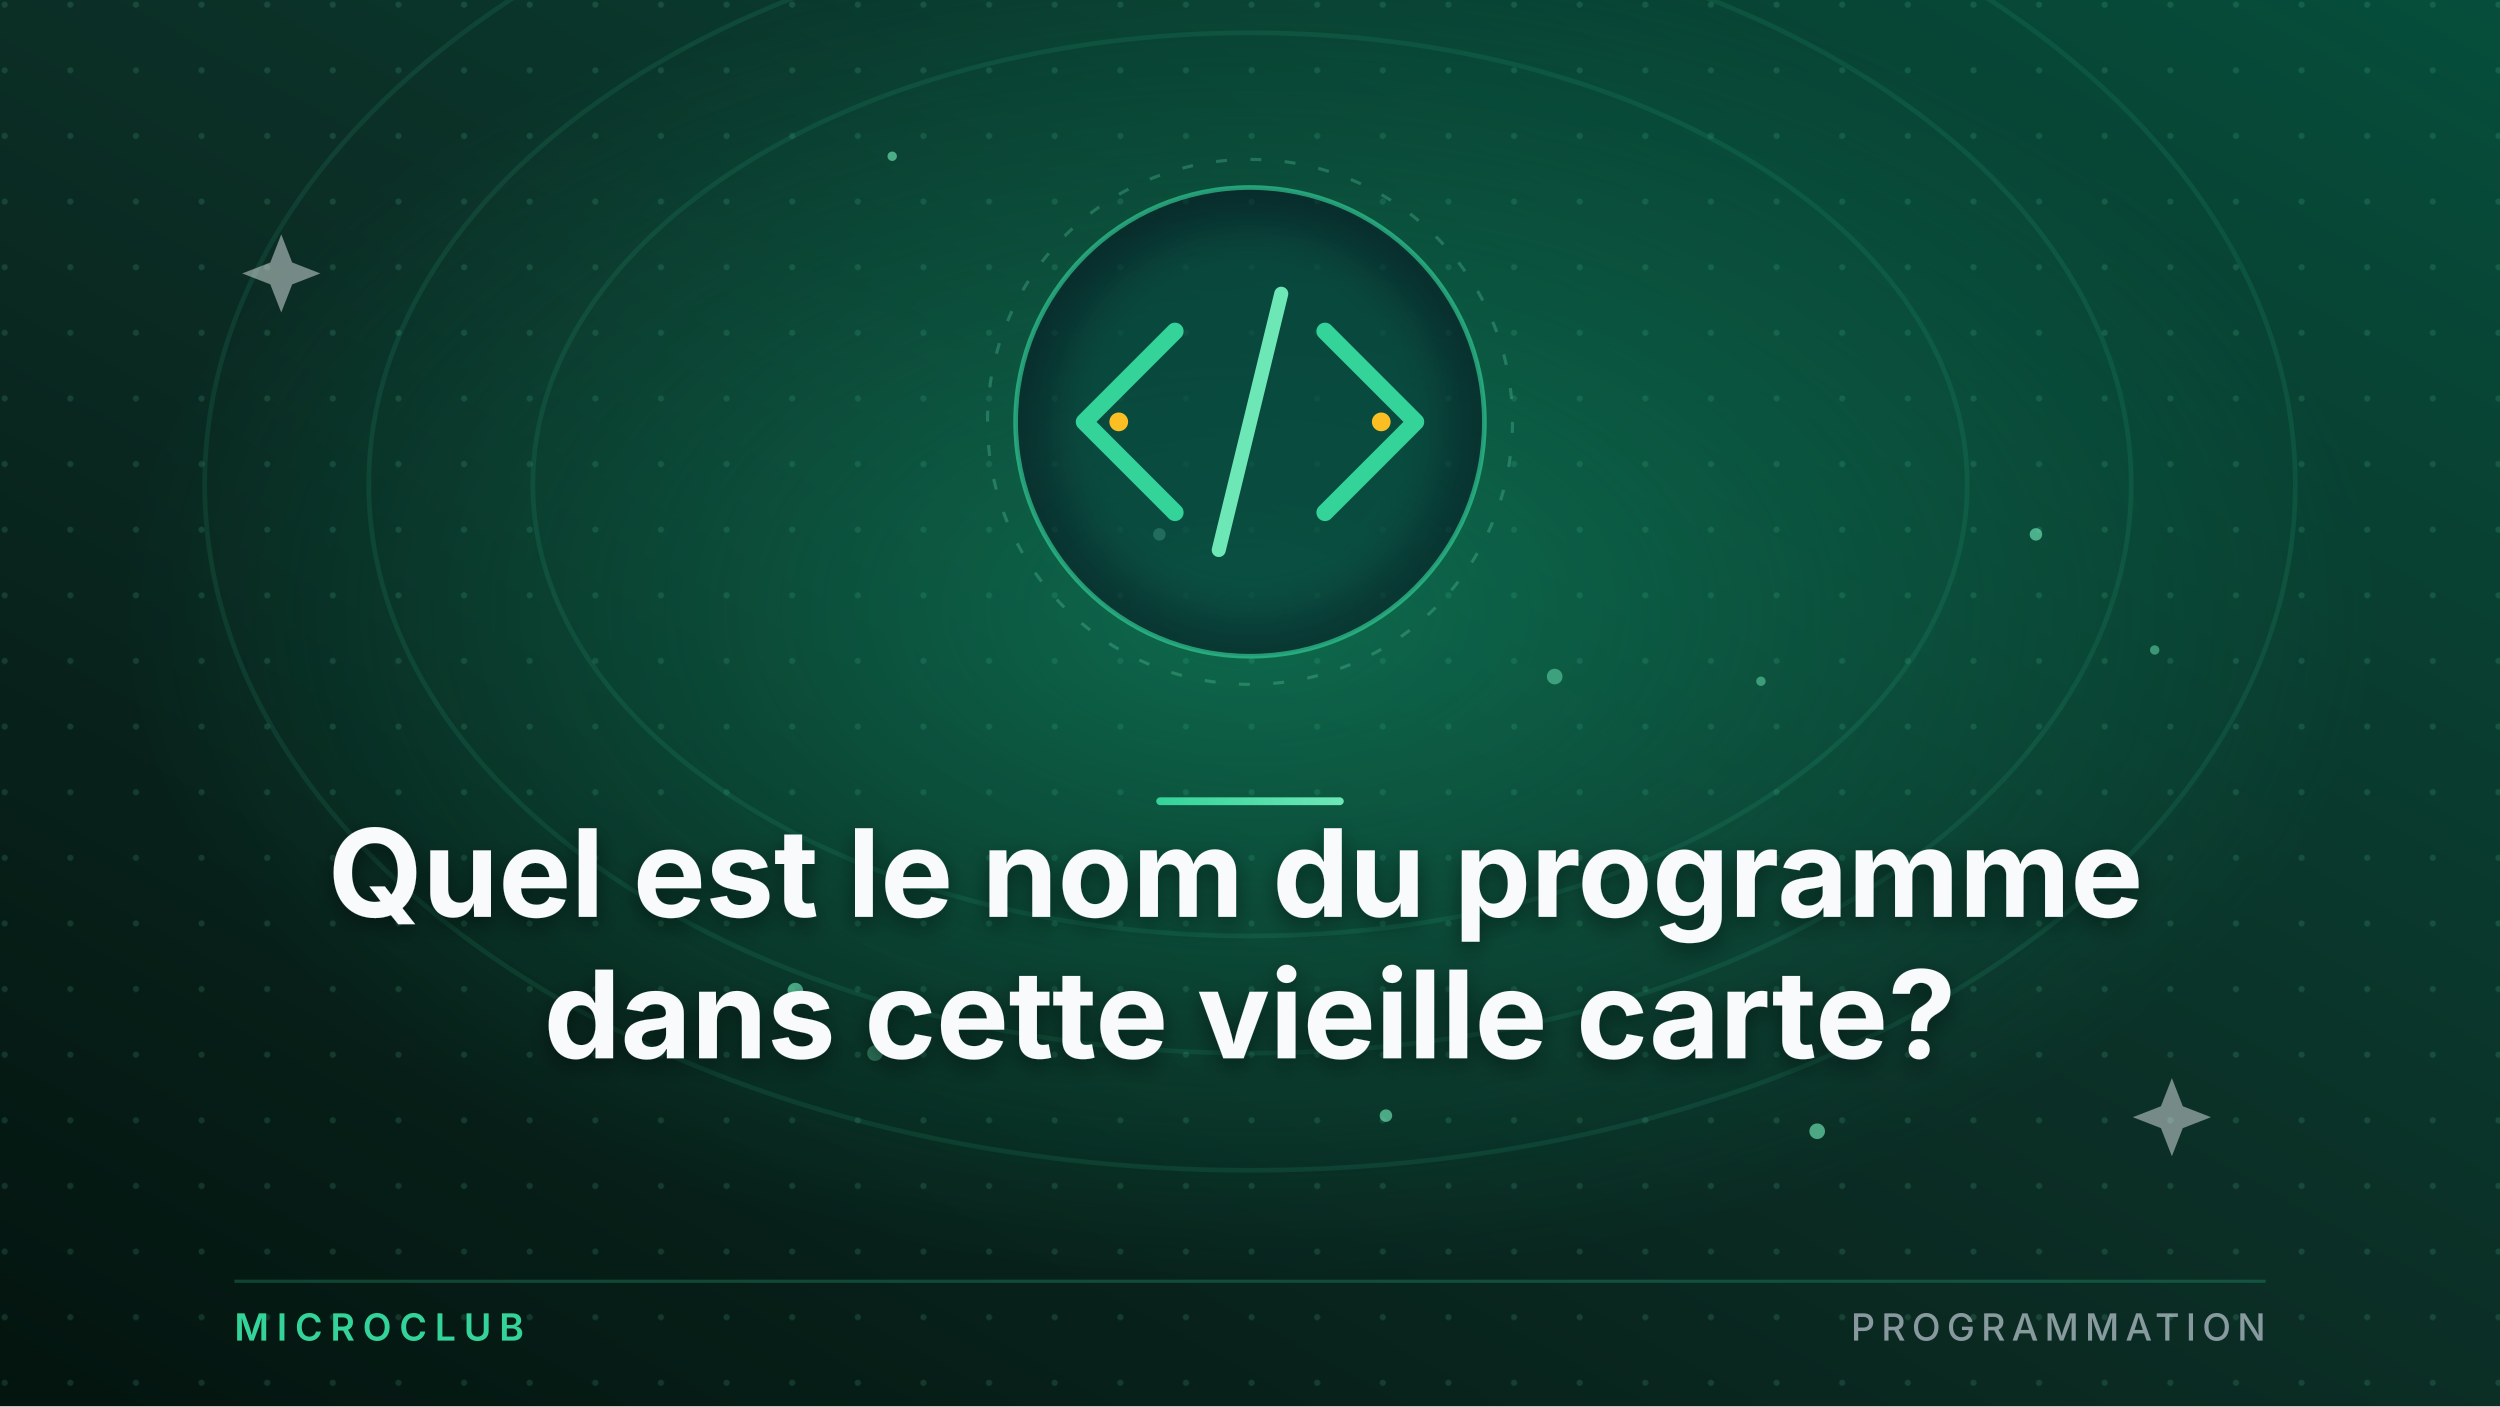
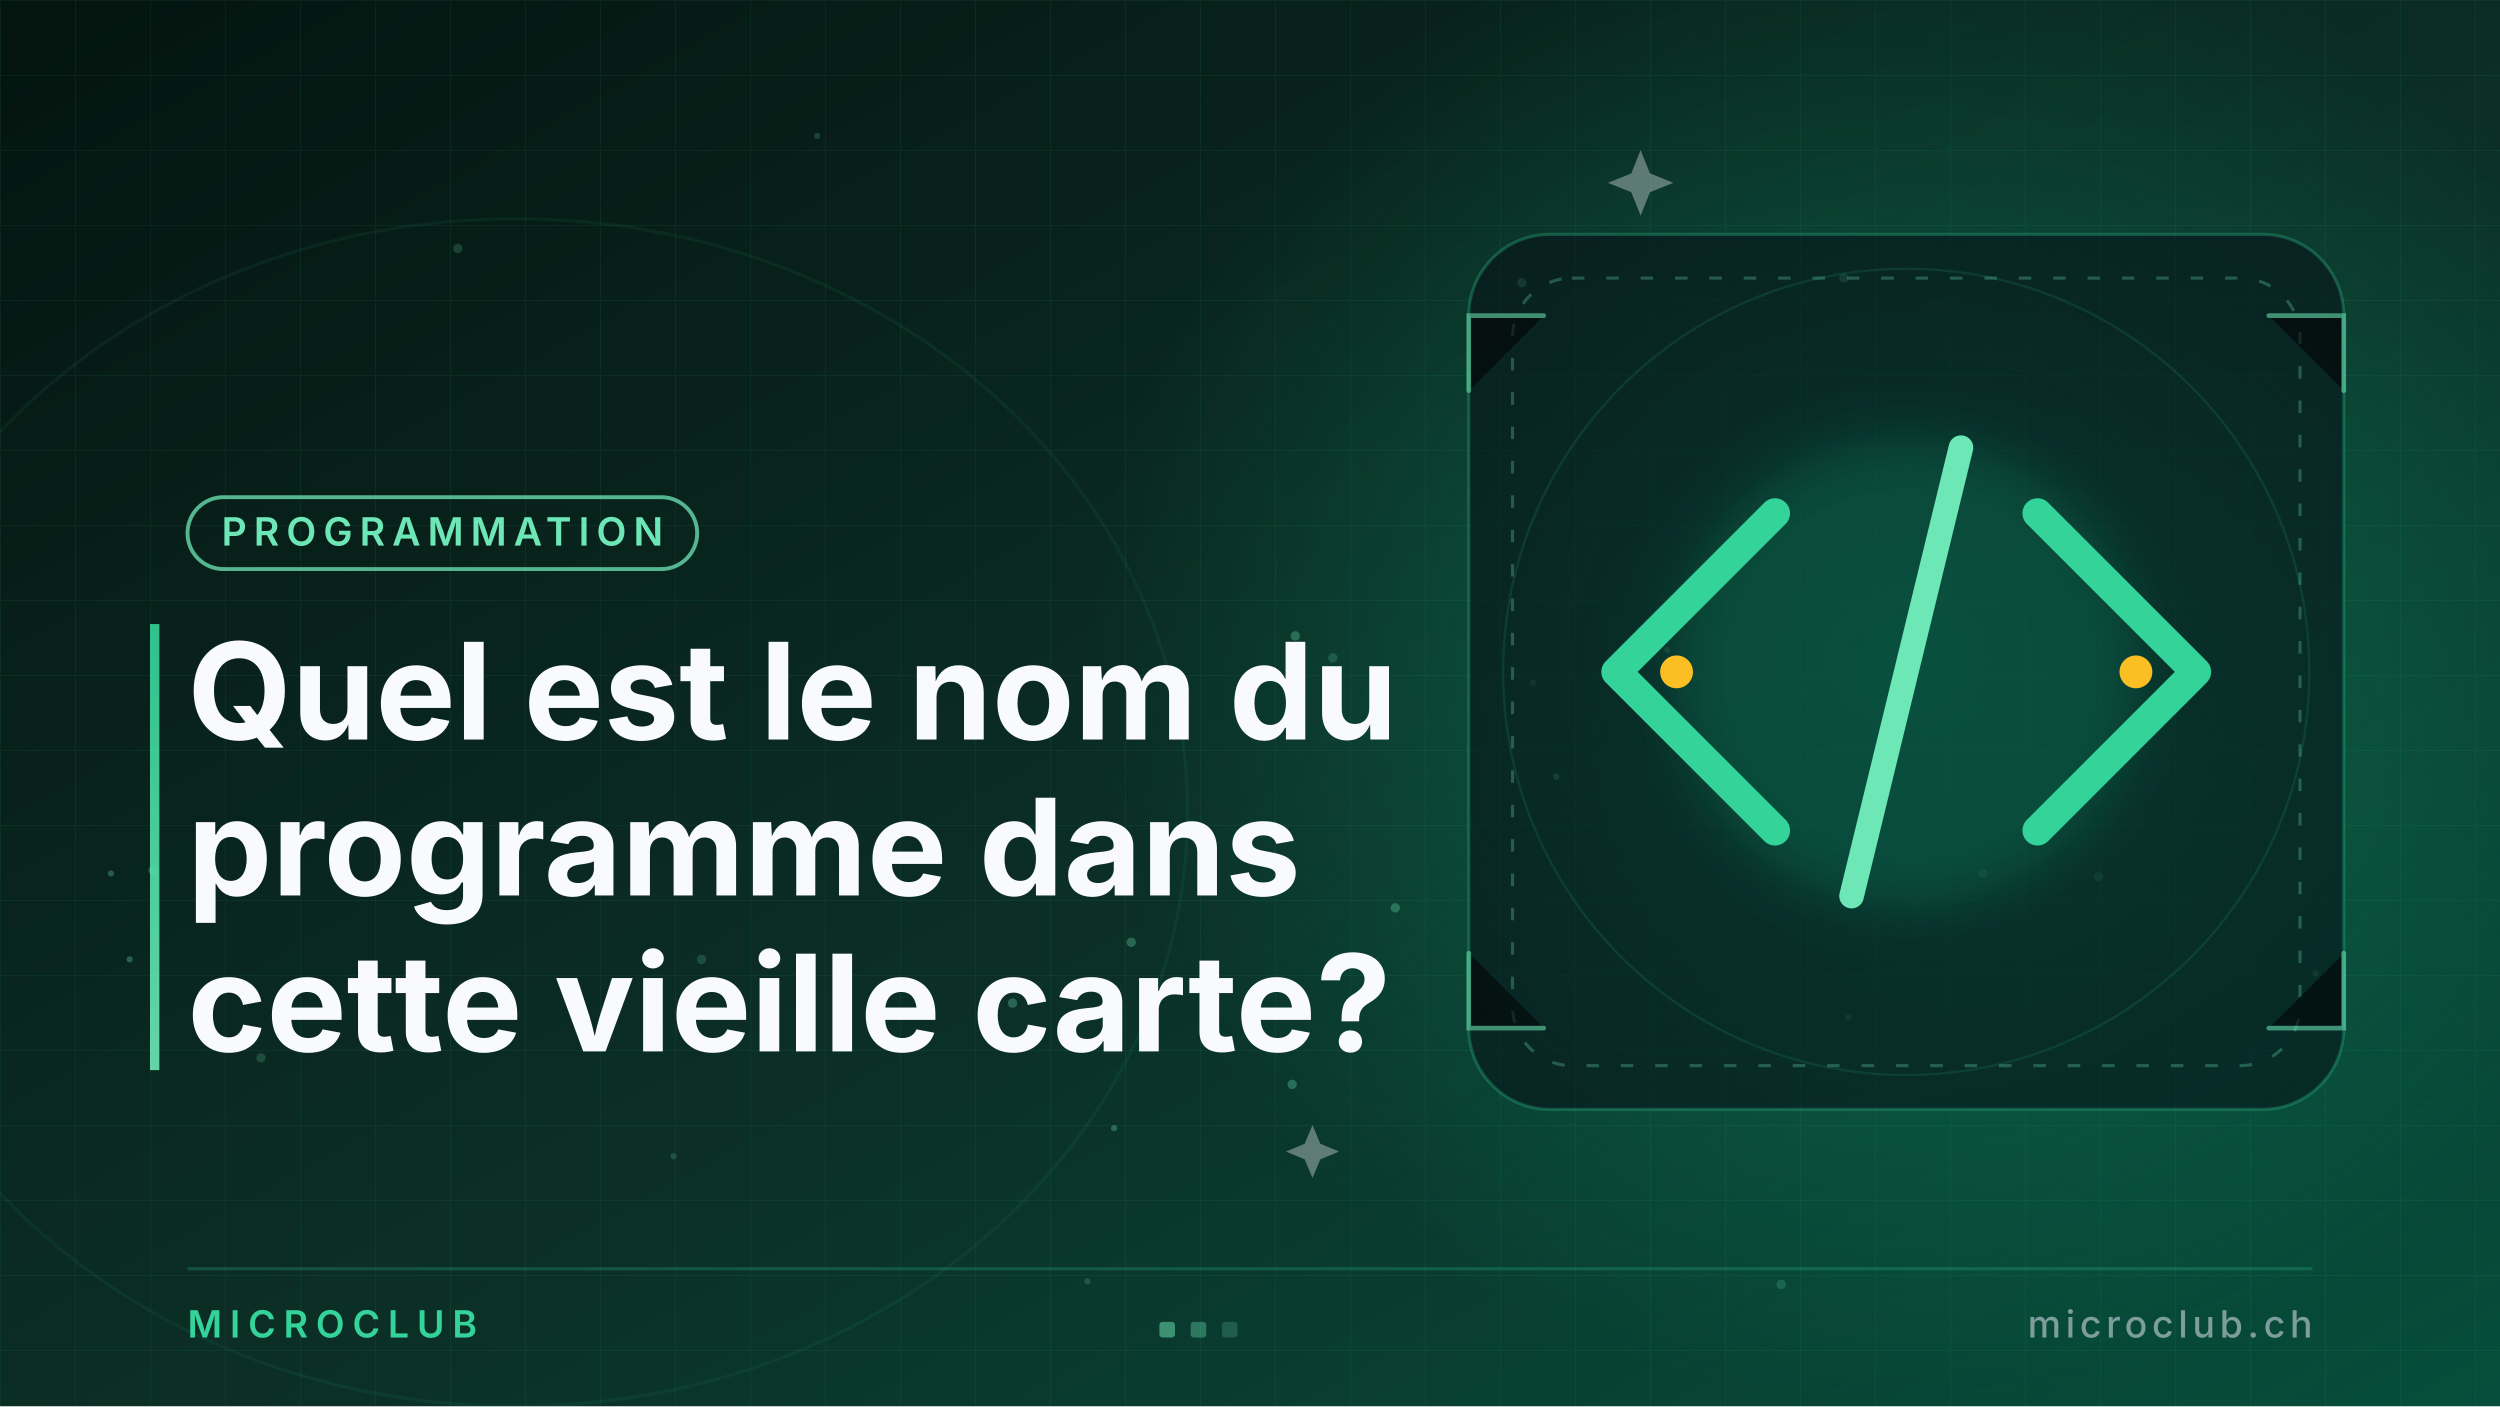
<svg xmlns="http://www.w3.org/2000/svg" viewBox="0 0 1600 900" role="img" aria-labelledby="title desc">
  <defs>
-     <linearGradient id="bg" x1="0" y1="1" x2="1" y2="0">
+     <linearGradient id="bg" x1="0" y1="0" x2="1" y2="1">
      <stop stop-color="#04140f" />
-       <stop offset=".52" stop-color="#0b2f26" />
+       <stop offset=".55" stop-color="#0b2f26" />
      <stop offset="1" stop-color="#064e3b" />
    </linearGradient>
    <radialGradient id="halo">
-       <stop stop-color="#10b981" stop-opacity=".42" />
+       <stop stop-color="#10b981" stop-opacity=".38" />
      <stop offset="1" stop-color="#10b981" stop-opacity="0" />
    </radialGradient>
-     <linearGradient id="accent" x1="0" x2="1">
+     <linearGradient id="accent" x1="0" y1="0" x2="0" y2="1">
      <stop stop-color="#34d399" />
      <stop offset="1" stop-color="#6ee7b7" />
    </linearGradient>
    <filter id="glow">
-       <feGaussianBlur stdDeviation="14" />
+       <feGaussianBlur stdDeviation="16" />
    </filter>
-     <filter id="textshadow">
-       <feDropShadow dx="0" dy="5" stdDeviation="7" flood-color="#000" flood-opacity=".45" />
-     </filter>
-     <pattern id="dots" width="42" height="42" patternUnits="userSpaceOnUse">
-       <circle cx="3" cy="3" r="2" fill="#6ee7b7" opacity=".14" />
+     <pattern id="grid" width="48" height="48" patternUnits="userSpaceOnUse">
+       <path d="M48 0H0V48" fill="none" stroke="#34d399" stroke-width="1" opacity=".09" />
    </pattern>
  </defs>
  <rect width="1600" height="900" fill="url(#bg)" />
-   <rect width="1600" height="900" fill="url(#dots)" />
-   <ellipse cx="800" cy="390" rx="720" ry="430" fill="url(#halo)" />
-   <g fill="none" stroke="#34d399" stroke-width="3" opacity=".11">
-     <ellipse cx="800" cy="310" rx="459" ry="289" />
-     <ellipse cx="800" cy="310" rx="564" ry="364" />
-     <ellipse cx="800" cy="310" rx="669" ry="439" />
+   <rect width="1600" height="900" fill="url(#grid)" />
+   <ellipse cx="1220" cy="420" rx="520" ry="480" fill="url(#halo)" />
+   <ellipse cx="330" cy="520" rx="430" ry="380" fill="none" stroke="#34d399" stroke-width="2" opacity=".07" />
+   <circle cx="449" cy="614" r="3" fill="#6ee7b7" opacity="0.18" />
+   <circle cx="893" cy="581" r="3" fill="#6ee7b7" opacity="0.3" />
+   <circle cx="696" cy="820" r="2" fill="#6ee7b7" opacity="0.18" />
+   <circle cx="431" cy="740" r="2" fill="#6ee7b7" opacity="0.18" />
+   <circle cx="1067" cy="416" r="2" fill="#6ee7b7" opacity="0.3" />
+   <circle cx="827" cy="694" r="3" fill="#6ee7b7" opacity="0.3" />
+   <circle cx="724" cy="603" r="3" fill="#6ee7b7" opacity="0.3" />
+   <circle cx="1269" cy="559" r="3" fill="#6ee7b7" opacity="0.18" />
+   <circle cx="648" cy="642" r="3" fill="#6ee7b7" opacity="0.3" />
+   <circle cx="1343" cy="561" r="3" fill="#6ee7b7" opacity="0.18" />
+   <circle cx="71" cy="559" r="2" fill="#6ee7b7" opacity="0.3" />
+   <circle cx="167" cy="677" r="3" fill="#6ee7b7" opacity="0.18" />
+   <circle cx="1482" cy="623" r="2" fill="#6ee7b7" opacity="0.18" />
+   <circle cx="293" cy="159" r="3" fill="#6ee7b7" opacity="0.18" />
+   <circle cx="853" cy="421" r="3" fill="#6ee7b7" opacity="0.18" />
+   <circle cx="974" cy="181" r="3" fill="#6ee7b7" opacity="0.3" />
+   <circle cx="1180" cy="178" r="3" fill="#6ee7b7" opacity="0.3" />
+   <circle cx="98" cy="557" r="3" fill="#6ee7b7" opacity="0.3" />
+   <circle cx="996" cy="497" r="2" fill="#6ee7b7" opacity="0.3" />
+   <circle cx="1183" cy="651" r="2" fill="#6ee7b7" opacity="0.18" />
+   <circle cx="713" cy="722" r="2" fill="#6ee7b7" opacity="0.3" />
+   <circle cx="83" cy="614" r="2" fill="#6ee7b7" opacity="0.3" />
+   <circle cx="981" cy="437" r="2" fill="#6ee7b7" opacity="0.18" />
+   <circle cx="523" cy="87" r="2" fill="#6ee7b7" opacity="0.18" />
+   <circle cx="829" cy="407" r="3" fill="#6ee7b7" opacity="0.3" />
+   <circle cx="1140" cy="822" r="3" fill="#6ee7b7" opacity="0.18" />
+   <g>
+     <rect x="120" y="318.2" width="326.2" height="46.0" rx="23.0" fill="none" stroke="#6ee7b7" stroke-width="2.5" opacity=".75" />
+     <text x="283.1" y="349.2" text-anchor="middle" font-family="system-ui, -apple-system, 'Segoe UI', sans-serif" font-size="25.0" font-weight="600" letter-spacing="4.5" fill="#6ee7b7">PROGRAMMATION</text>
  </g>
-   <circle cx="509" cy="634" r="5" fill="#6ee7b7" opacity="0.65" />
-   <circle cx="1379" cy="416" r="3" fill="#6ee7b7" opacity="0.5" />
-   <circle cx="1163" cy="724" r="5" fill="#6ee7b7" opacity="0.65" />
-   <circle cx="742" cy="342" r="4" fill="#6ee7b7" opacity="0.65" />
-   <circle cx="571" cy="100" r="3" fill="#6ee7b7" opacity="0.65" />
-   <circle cx="560" cy="674" r="5" fill="#6ee7b7" opacity="0.35" />
-   <circle cx="1127" cy="436" r="3" fill="#6ee7b7" opacity="0.5" />
-   <circle cx="887" cy="714" r="4" fill="#6ee7b7" opacity="0.65" />
-   <circle cx="1303" cy="342" r="4" fill="#6ee7b7" opacity="0.65" />
-   <circle cx="995" cy="433" r="5" fill="#6ee7b7" opacity="0.5" />
-   <g fill="#f8fafc" opacity=".45">
-     <path d="M180 150l7 18 18 7-18 7-7 18-7-18-18-7 18-7z" />
-     <path d="M1390 690l7 18 18 7-18 7-7 18-7-18-18-7 18-7z" />
+   <path d="M96 399.4H102V684.9H96Z" fill="url(#accent)" opacity=".9" />
+   <text x="120" y="473.3" font-family="system-ui, -apple-system, 'Segoe UI', sans-serif" font-size="86" font-weight="700" fill="#f8fafc">
+     <tspan x="120" dy="0.0">Quel est le nom du</tspan>
+     <tspan x="120" dy="99.8">programme dans</tspan>
+     <tspan x="120" dy="99.8">cette vieille carte?</tspan>
+   </text>
+   <g>
+     <rect x="940" y="150" width="560" height="560" rx="52" fill="#060c16" opacity=".55" />
+     <rect x="940" y="150" width="560" height="560" rx="52" fill="none" stroke="#34d399" stroke-width="2" opacity=".28" />
+     <rect x="968" y="178" width="504" height="504" rx="38" fill="none" stroke="#6ee7b7" stroke-width="2" opacity=".28" stroke-dasharray="8 14" />
+     <g stroke="#6ee7b7" stroke-width="3" opacity=".55" stroke-linecap="round">
+       <path d="M940 250V202h48M1500 250V202h-48M940 610v48h48M1500 610v48h-48" />
+     </g>
+     <circle cx="1220" cy="430" r="150" fill="#10b981" opacity=".2" filter="url(#glow)" />
+     <circle cx="1220" cy="430" r="258" fill="none" stroke="#34d399" stroke-width="1.5" opacity=".12" />
+     <g transform="translate(1220 430) scale(1.75)">
+       <g fill="none" stroke="#34d399" stroke-width="11" stroke-linecap="round" stroke-linejoin="round">
+         <path d="M-48-58l-58 58 58 58M48-58l58 58-58 58" />
+       </g>
+       <path d="M20-82l-40 164" fill="none" stroke="#6ee7b7" stroke-width="9" stroke-linecap="round" />
+       <circle cx="-84" cy="0" r="6" fill="#fbbf24" />
+       <circle cx="84" cy="0" r="6" fill="#fbbf24" />
+     </g>
  </g>
-   <circle cx="800" cy="270" r="150" fill="#06111f" opacity=".55" />
-   <circle cx="800" cy="270" r="150" fill="none" stroke="#34d399" stroke-width="3" opacity=".65" />
-   <circle cx="800" cy="270" r="168" fill="none" stroke="#6ee7b7" stroke-width="2" opacity=".25" stroke-dasharray="7 15" />
-   <circle cx="800" cy="270" r="126" fill="#10b981" opacity=".18" filter="url(#glow)" />
-   <g transform="translate(800 270)">
-     <g fill="none" stroke="#34d399" stroke-width="11" stroke-linecap="round" stroke-linejoin="round">
-       <path d="M-48-58l-58 58 58 58M48-58l58 58-58 58" />
-     </g>
-     <path d="M20-82l-40 164" fill="none" stroke="#6ee7b7" stroke-width="9" stroke-linecap="round" />
-     <circle cx="-84" cy="0" r="6" fill="#fbbf24" />
-     <circle cx="84" cy="0" r="6" fill="#fbbf24" />
+   <g fill="#f8fafc" opacity=".35">
+     <path d="M1050 96l6 15 15 6-15 6-6 15-6-15-15-6 15-6z" />
+     <path d="M840 720l5 12 12 5-12 5-5 12-5-12-12-5 12-5z" />
  </g>
-   <rect x="740" y="510.3" width="120" height="5" rx="2.5" fill="url(#accent)" />
-   <text x="800" y="586.8" text-anchor="middle" font-family="system-ui, -apple-system, 'Segoe UI', sans-serif" font-size="78" font-weight="700" fill="#f8fafc" filter="url(#textshadow)">
-     <tspan x="800" dy="0.0">Quel est le nom du programme</tspan>
-     <tspan x="800" dy="90.5">dans cette vieille carte?</tspan>
-   </text>
-   <path d="M150 820H1450" stroke="#34d399" stroke-width="2" opacity=".24" />
-   <text x="150" y="858" font-family="system-ui, -apple-system, 'Segoe UI', sans-serif" font-size="24" font-weight="600" letter-spacing="5" fill="#34d399">MICROCLUB</text>
-   <text x="1450" y="858" text-anchor="end" font-family="system-ui, -apple-system, 'Segoe UI', sans-serif" font-size="24" font-weight="500" letter-spacing="4" fill="#cbd5e1" opacity=".65">PROGRAMMATION</text>
+   <path d="M120 812H1480" stroke="#34d399" stroke-width="2" opacity=".22" />
+   <text x="120" y="856" font-family="system-ui, -apple-system, 'Segoe UI', sans-serif" font-size="24" font-weight="600" letter-spacing="5" fill="#34d399">MICROCLUB</text>
+   <g fill="#6ee7b7" opacity=".5">
+     <rect x="742" y="846" width="10" height="10" rx="2" />
+     <rect x="762" y="846" width="10" height="10" rx="2" opacity=".7" />
+     <rect x="782" y="846" width="10" height="10" rx="2" opacity=".4" />
+   </g>
+   <text x="1480" y="856" text-anchor="end" font-family="system-ui, -apple-system, 'Segoe UI', sans-serif" font-size="24" font-weight="500" letter-spacing="3" fill="#cbd5e1" opacity=".6">microclub.ch</text>
</svg>
